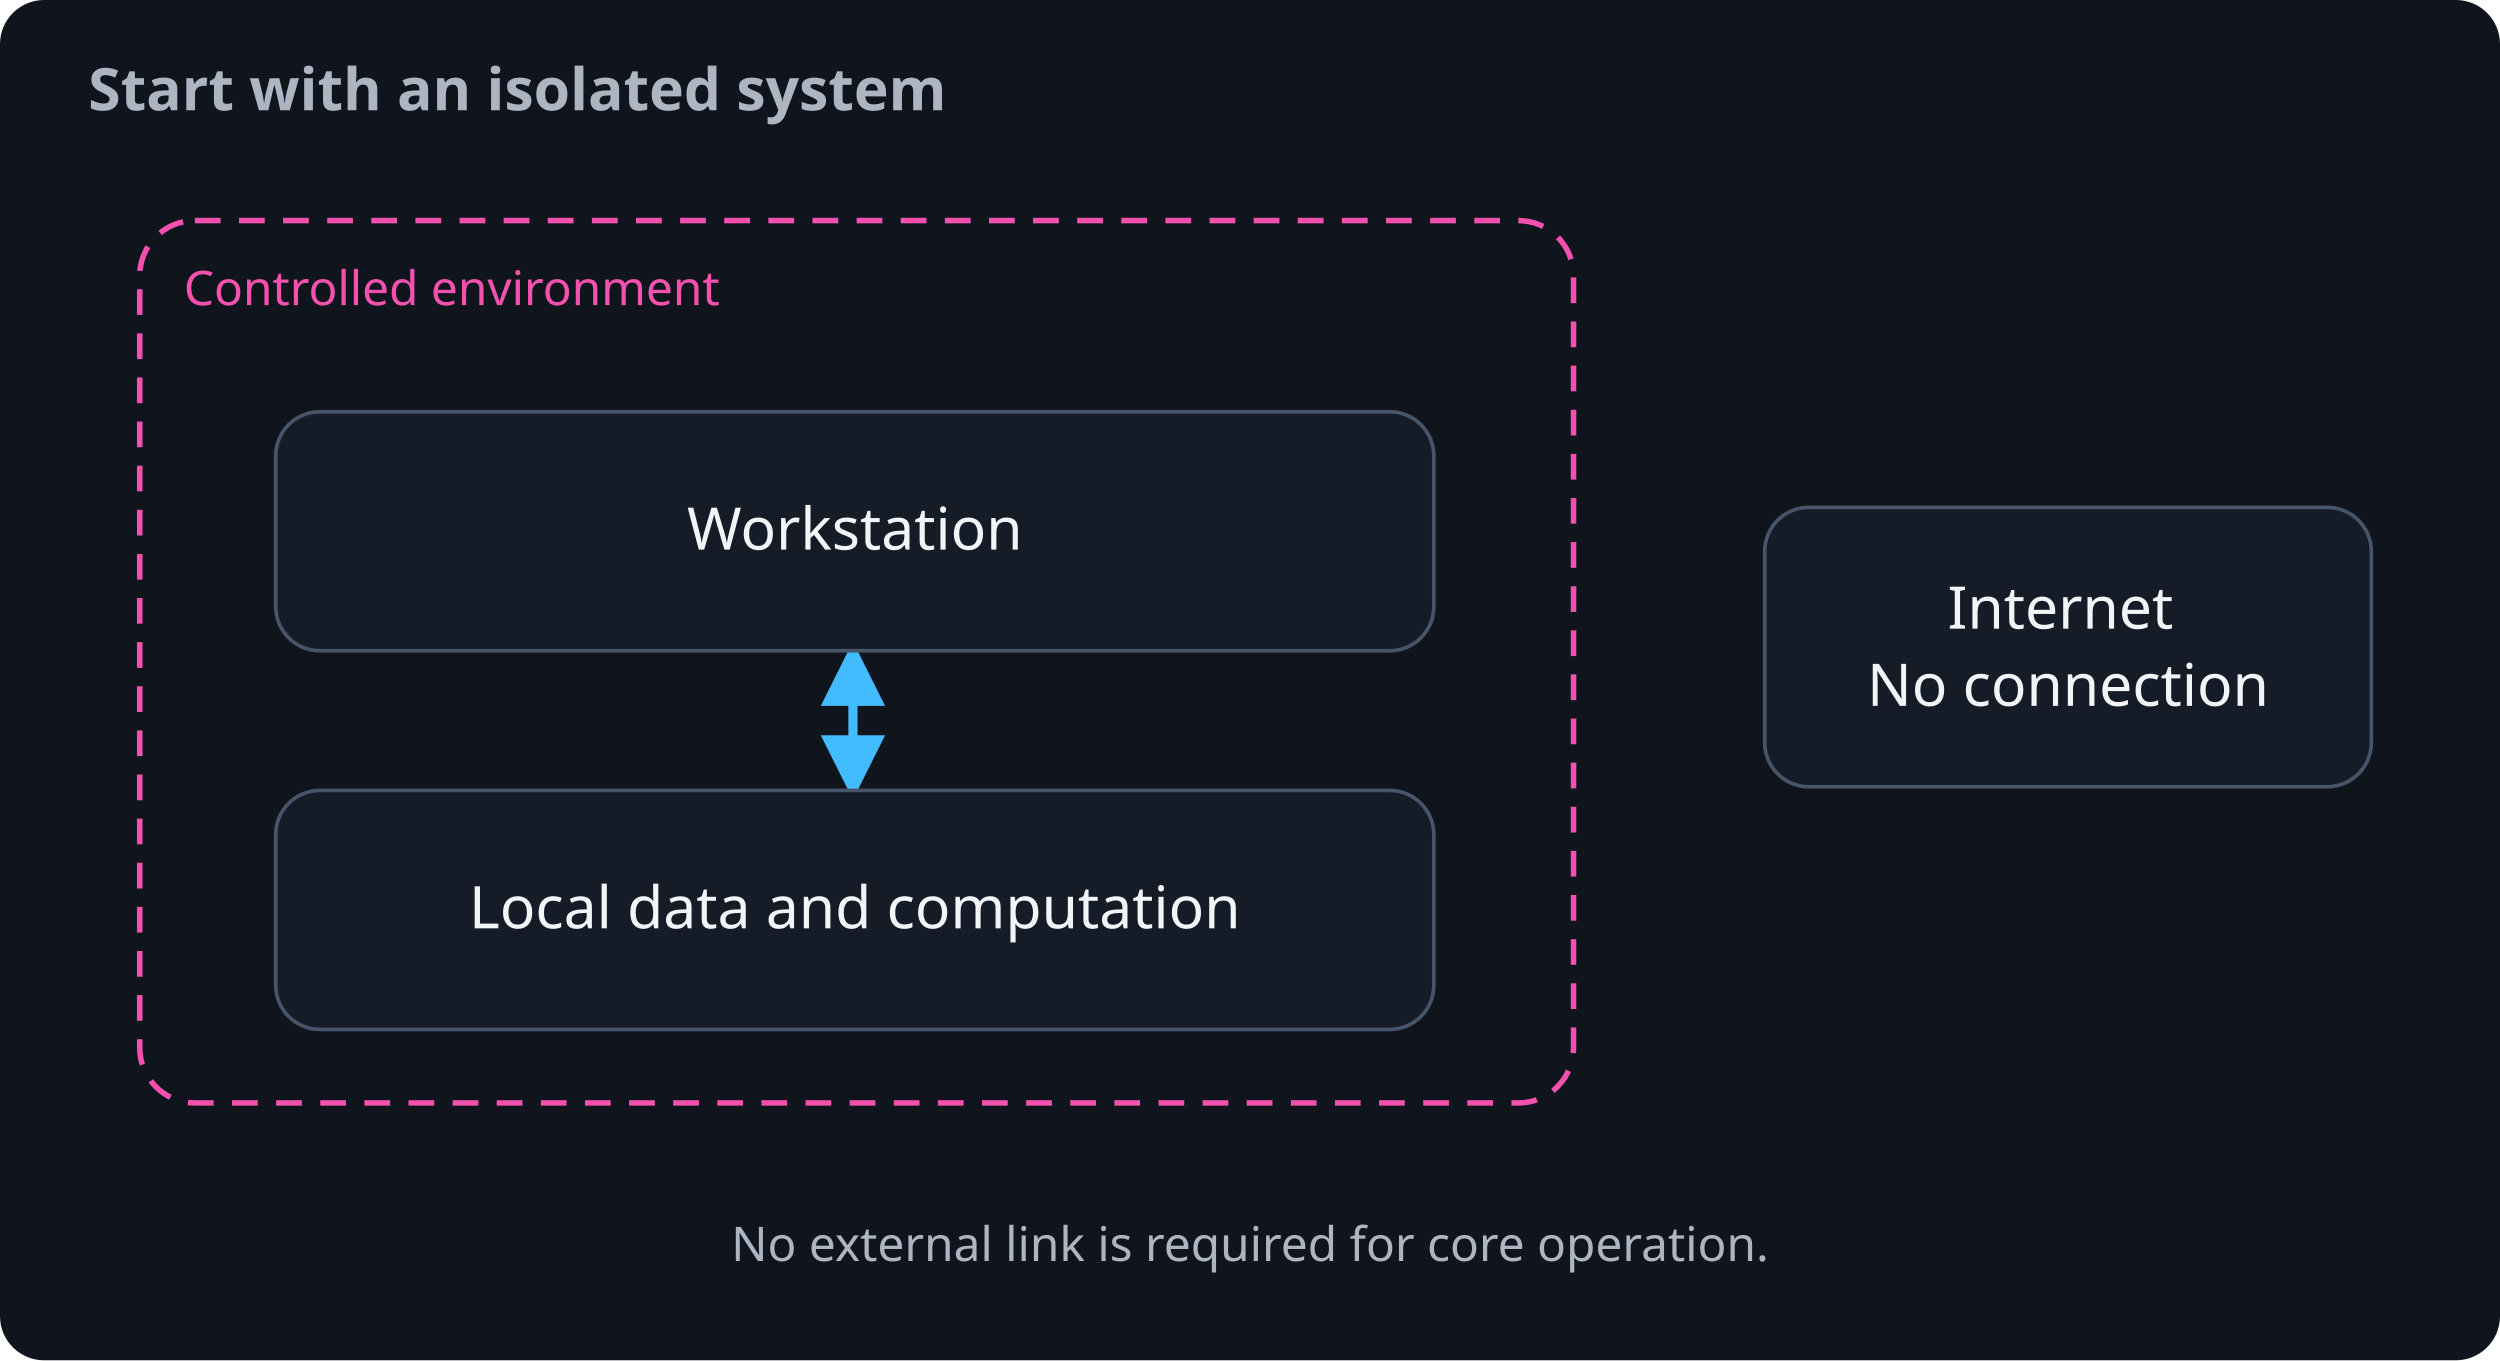
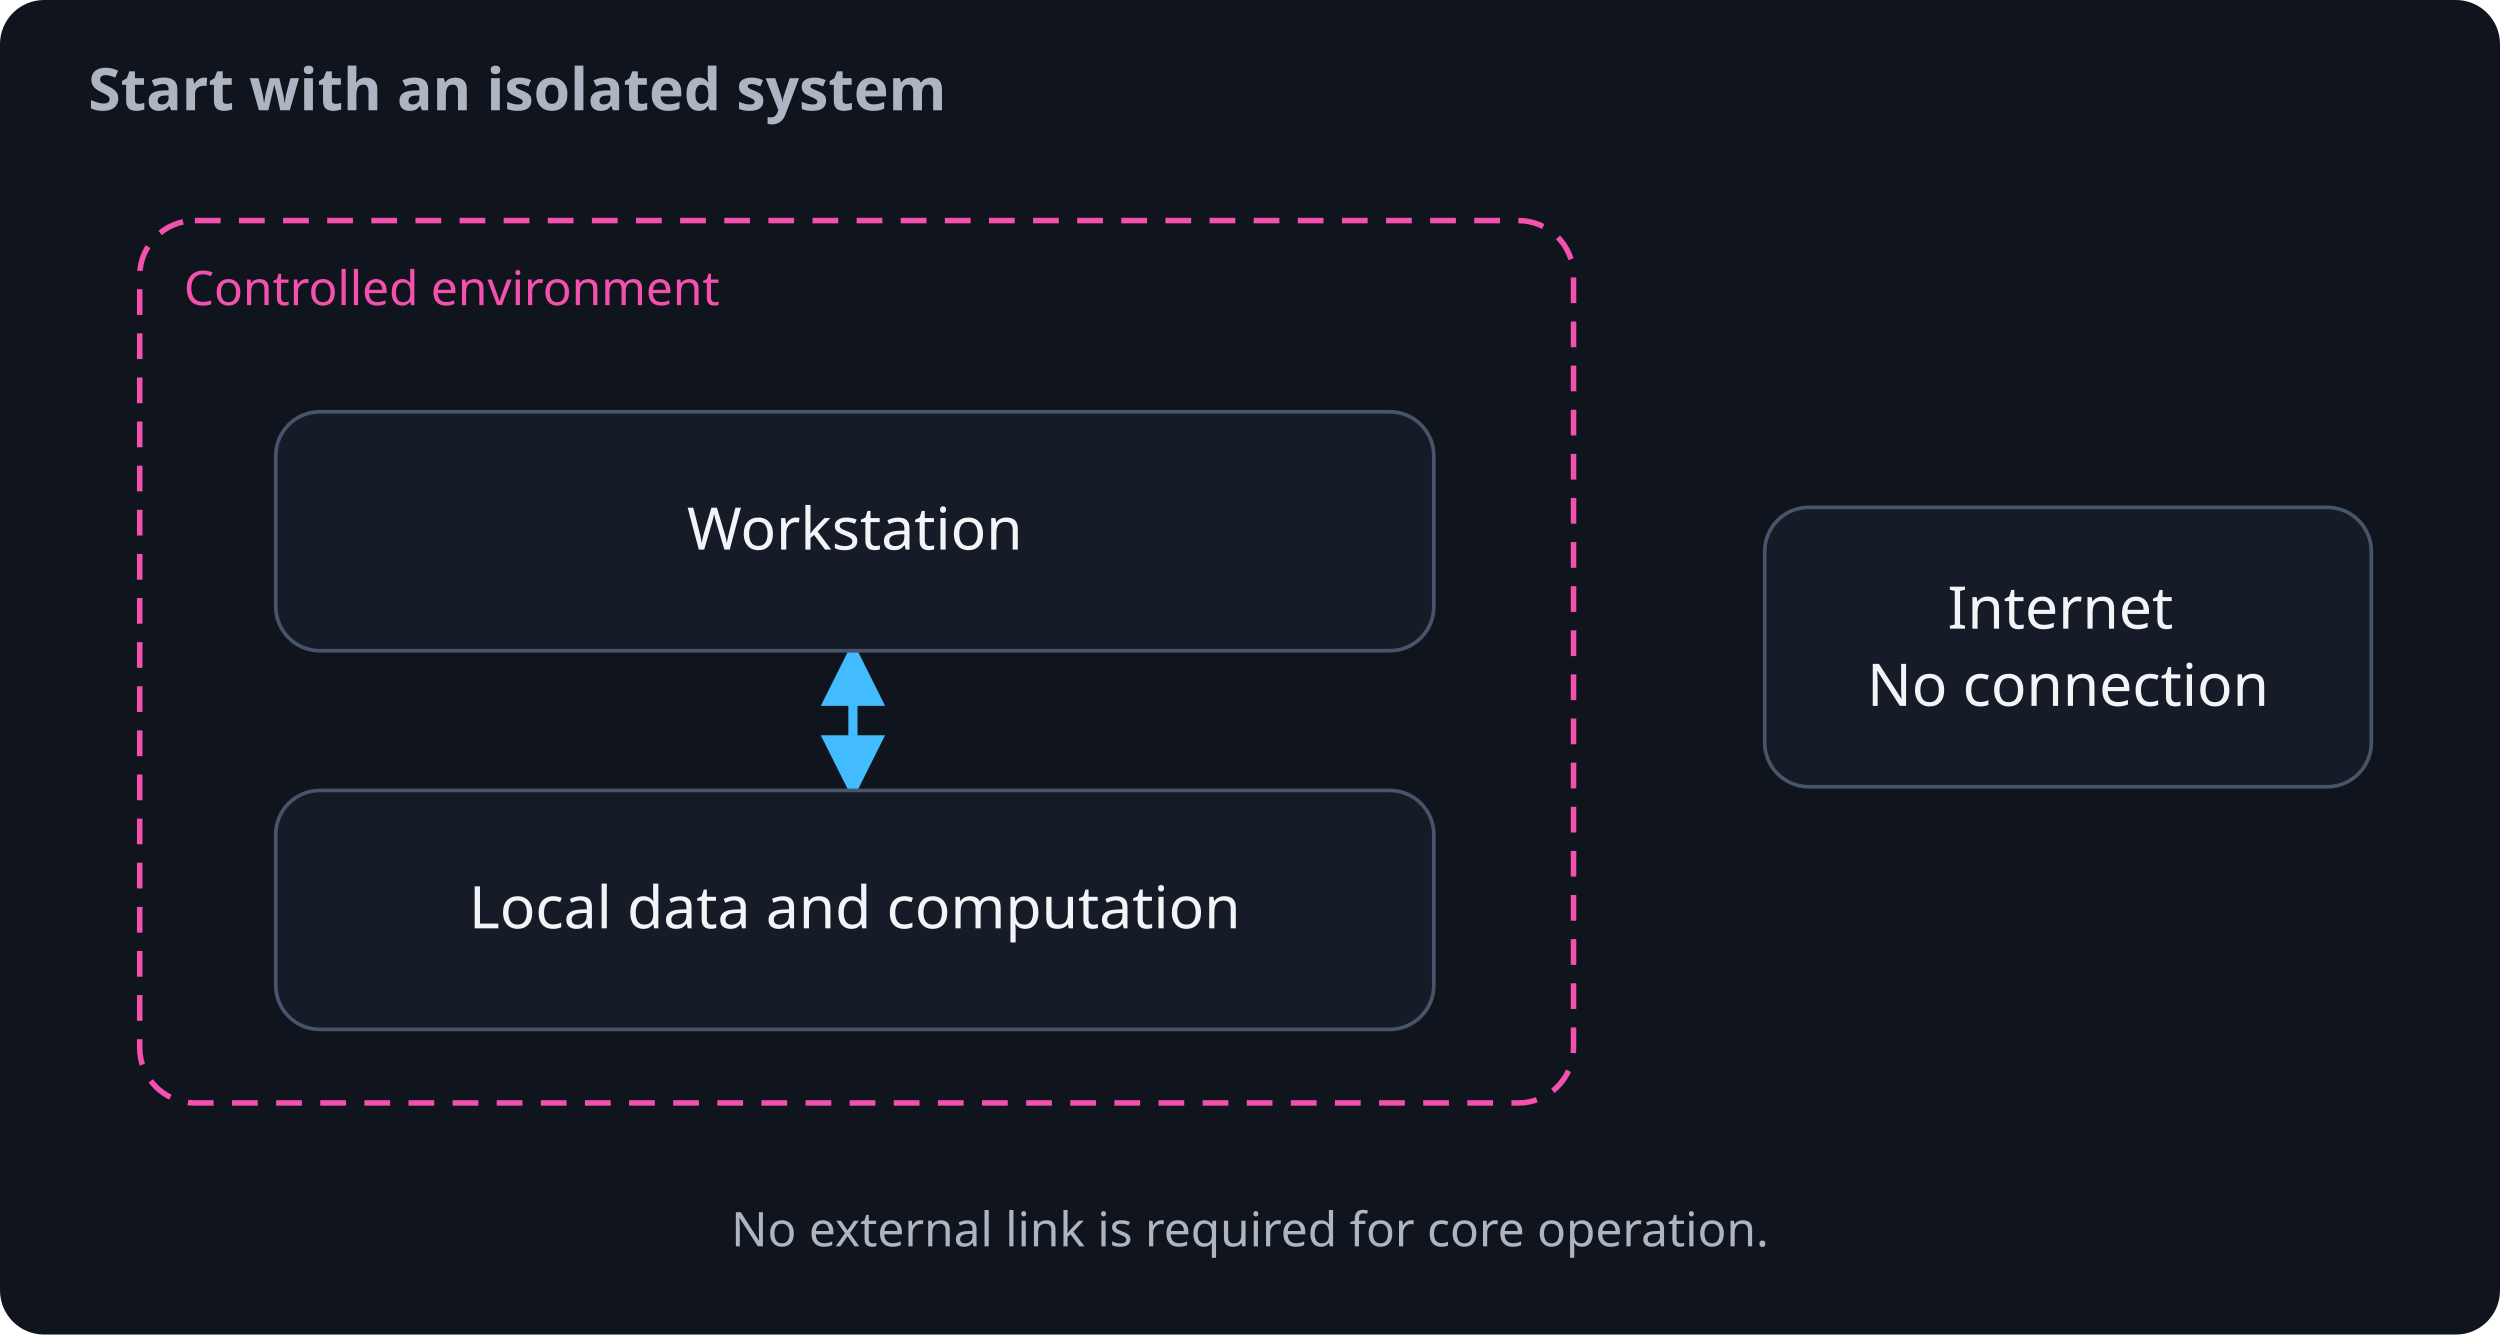
- <svg xmlns="http://www.w3.org/2000/svg" viewBox="0 0 680 370" role="img">
+ <svg xmlns="http://www.w3.org/2000/svg" viewBox="0 0 680 363" role="img">
  <defs>
    <marker id="blue" markerWidth="7" markerHeight="7" refX="6" refY="3.5" orient="auto-start-reverse">
      <path d="M0 0L7 3.5L0 7Z" fill="#42bcff" />
    </marker>
    <marker id="pink" markerWidth="7" markerHeight="7" refX="6" refY="3.5" orient="auto-start-reverse">
      <path d="M0 0L7 3.5L0 7Z" fill="#f451af" />
    </marker>
    <marker id="orange" markerWidth="7" markerHeight="7" refX="6" refY="3.5" orient="auto-start-reverse">
      <path d="M0 0L7 3.5L0 7Z" fill="#ffae63" />
    </marker>
    <marker id="green" markerWidth="7" markerHeight="7" refX="6" refY="3.5" orient="auto-start-reverse">
      <path d="M0 0L7 3.5L0 7Z" fill="#78d9a4" />
    </marker>
  </defs>
-   <rect width="680" height="370" rx="12" fill="#10141d" />
+   <rect width="680" height="363" rx="12" fill="#10141d" />
  <g font-family="system-ui,sans-serif">
    <text x="24" y="30" font-size="16" font-weight="700" fill="#adb5c3">Start with an isolated system</text>
    <rect x="38" y="60" width="390" height="240" rx="15" fill="none" stroke="#f451af" stroke-width="1.5" stroke-dasharray="7 5" />
    <text x="50" y="83" font-size="13" fill="#f451af">Controlled environment</text>
    <path d="M232 177V215" fill="none" stroke="#42bcff" stroke-width="2.5" marker-end="url(#blue)" marker-start="url(#blue)" />
    <rect x="75" y="112" width="315" height="65" rx="12" fill="#151b27" stroke="#47556a" />
    <text x="232.5" y="149.5" text-anchor="middle" font-size="16" fill="#f2f4f8">
      <tspan x="232.5" dy="0">Workstation</tspan>
    </text>
    <rect x="75" y="215" width="315" height="65" rx="12" fill="#151b27" stroke="#47556a" />
    <text x="232.5" y="252.5" text-anchor="middle" font-size="16" fill="#f2f4f8">
      <tspan x="232.5" dy="0">Local data and computation</tspan>
    </text>
    <rect x="480" y="138" width="165" height="76" rx="12" fill="#151b27" stroke="#47556a" />
    <text x="562.5" y="171" text-anchor="middle" font-size="16" fill="#f2f4f8">
      <tspan x="562.5" dy="0">Internet</tspan>
      <tspan x="562.5" dy="21">No connection</tspan>
    </text>
-     <text x="340" y="343" text-anchor="middle" font-size="13" fill="#adb5c3">
+     <text transform="translate(0 -4)" x="340" y="343" text-anchor="middle" font-size="13" fill="#adb5c3">
      <tspan x="340" dy="0">No external link is required for core operation.</tspan>
    </text>
  </g>
</svg>
